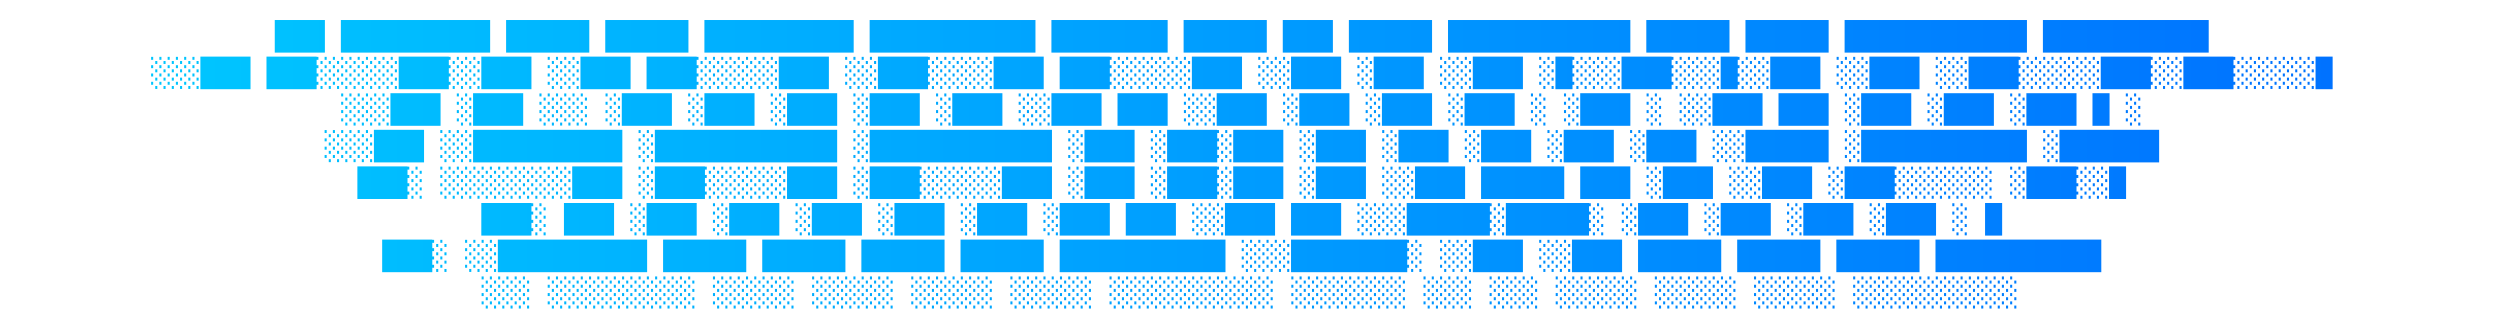
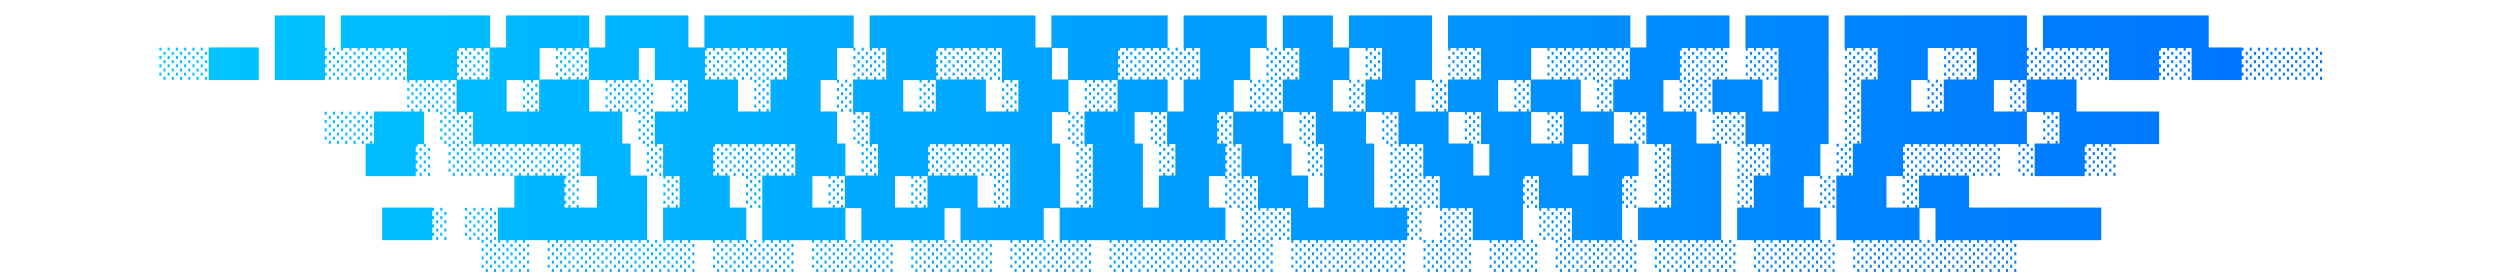
- <svg xmlns="http://www.w3.org/2000/svg" width="1093" height="138" viewBox="0 0 1093 138">
+ <svg xmlns="http://www.w3.org/2000/svg" width="1093" height="122" viewBox="0 0 1093 122">
  <defs>
    <linearGradient id="grad" x1="0%" y1="0%" x2="100%" y2="0%">
      <stop offset="0%" stop-color="#00c6ff" />
      <stop offset="100%" stop-color="#0072ff" />
    </linearGradient>
  </defs>
  <style>
    .ascii {
      font-family: ui-monospace, 'Cascadia Code', 'Source Code Pro', Menlo, Consolas, monospace;
      font-size: 12px;
      fill: url(#grad);
      white-space: pre;
    }
  </style>
  <text x="50%" text-anchor="middle" class="ascii">
-     <tspan x="50%" y="20"> ███           █████████  █████   █████   █████████   ██████████      ███████    █████   ███   █████ ███████████ █████ █████ ███████████  ██████████</tspan>
-     <tspan x="50%" y="36">░░░███        ███░░░░░███░░███   ░░███   ███░░░░░███ ░░███░░░░███   ███░░░░░███ ░░███   ░███  ░░███ ░█░░░███░░░█░░███ ░░███ ░░███░░░░░███░░███░░░░░█</tspan>
-     <tspan x="50%" y="52">  ░░░███     ░███    ░░░  ░███    ░███  ░███    ░███  ░███   ░░███ ███     ░░███ ░███   ░███   ░███ ░   ░███  ░  ░░███ ███   ░███    ░███ ░███  █ ░ </tspan>
-     <tspan x="50%" y="68">    ░░░███   ░░█████████  ░███████████  ░███████████  ░███    ░███░███      ░███ ░███   ░███   ░███     ░███      ░░█████    ░██████████  ░██████   </tspan>
-     <tspan x="50%" y="84">     ███░     ░░░░░░░░███ ░███░░░░░███  ░███░░░░░███  ░███    ░███░███      ░███ ░░███  █████  ███      ░███       ░░███     ░███░░░░░░   ░███░░█   </tspan>
-     <tspan x="50%" y="100">   ███░       ███    ░███ ░███    ░███  ░███    ░███  ░███    ███ ░░███     ███   ░░░█████░█████░       ░███        ░███     ░███         ░███ ░   █</tspan>
-     <tspan x="50%" y="116"> ███░        ░░█████████  █████   █████ █████   █████ ██████████   ░░░███████░      ░░███ ░░███         █████       █████    █████        ██████████</tspan>
-     <tspan x="50%" y="132">░░░           ░░░░░░░░░  ░░░░░   ░░░░░ ░░░░░   ░░░░░ ░░░░░░░░░░      ░░░░░░░         ░░░   ░░░         ░░░░░       ░░░░░    ░░░░░        ░░░░░░░░░░ </tspan>
+     <tspan x="50%" y="18"> ███           █████████  █████   █████   █████████   ██████████      ███████    █████   ███   █████ ███████████ █████ █████ ███████████  ██████████</tspan>
+     <tspan x="50%" y="32">░░░███        ███░░░░░███░░███   ░░███   ███░░░░░███ ░░███░░░░███   ███░░░░░███ ░░███   ░███  ░░███ ░░░░░███░░░ ░░███ ░░███ ░░███░░░░░███░░███░░░░░ </tspan>
+     <tspan x="50%" y="46">  ░░░███     ░███    ░░░  ░███    ░███  ░███    ░███  ░███   ░░███ ███     ░░███ ░███   ░███   ░███     ░███     ░░███ ███   ░███    ░███ ░███      </tspan>
+     <tspan x="50%" y="60">    ░░░███   ░░█████████  ░███████████  ░███████████  ░███    ░███░███      ░███ ░███   ░███   ░███     ░███      ░░█████    ░██████████  ░██████   </tspan>
+     <tspan x="50%" y="74">     ███░     ░░░░░░░░███ ░███░░░░░███  ░███░░░░░███  ░███    ░███░███      ░███ ░░███  █████  ███      ░███       ░░███     ░███░░░░░░   ░███░░    </tspan>
+     <tspan x="50%" y="88">   ███░       ███    ░███ ░███    ░███  ░███    ░███  ░███    ███ ░░███     ███   ░░░█████░█████░       ░███        ░███     ░███         ░███      </tspan>
+     <tspan x="50%" y="102"> ███░        ░░█████████  █████   █████ █████   █████ ██████████   ░░░███████░      ░░███ ░░███         █████       █████    █████        ██████████</tspan>
+     <tspan x="50%" y="116">░░░           ░░░░░░░░░  ░░░░░   ░░░░░ ░░░░░   ░░░░░ ░░░░░░░░░░      ░░░░░░░         ░░░   ░░░         ░░░░░       ░░░░░    ░░░░░        ░░░░░░░░░░ </tspan>
  </text>
</svg>
